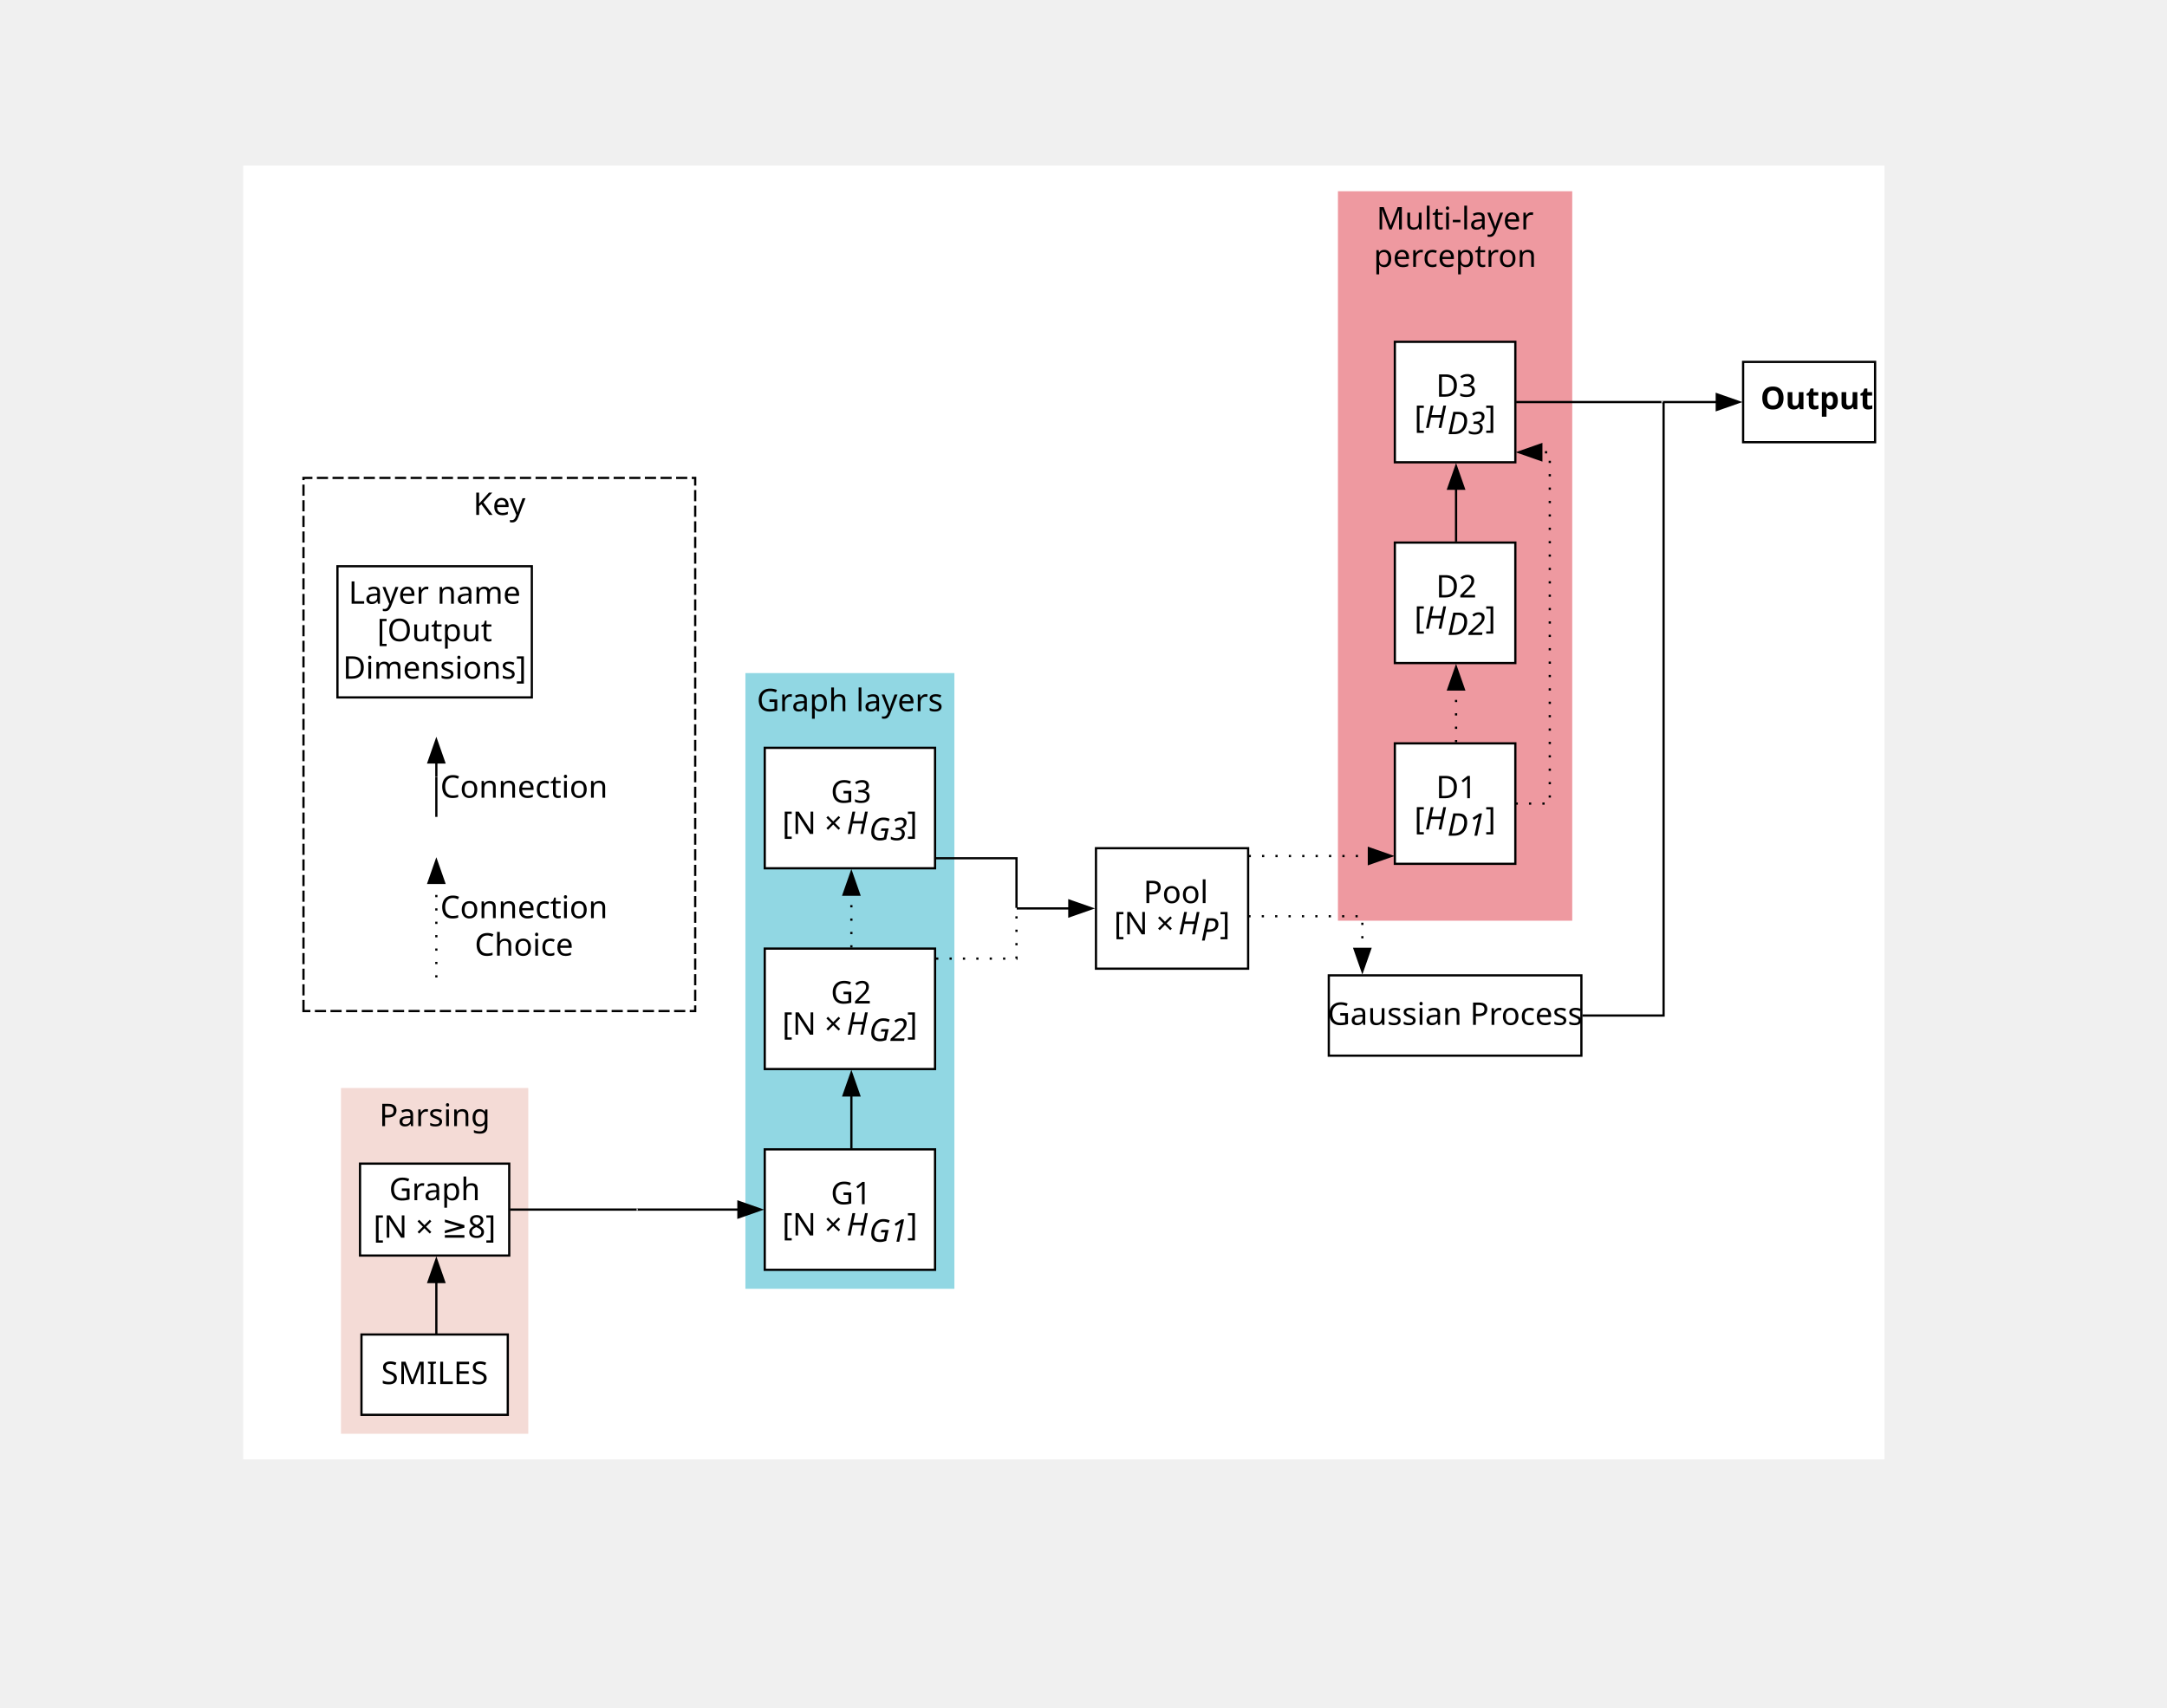
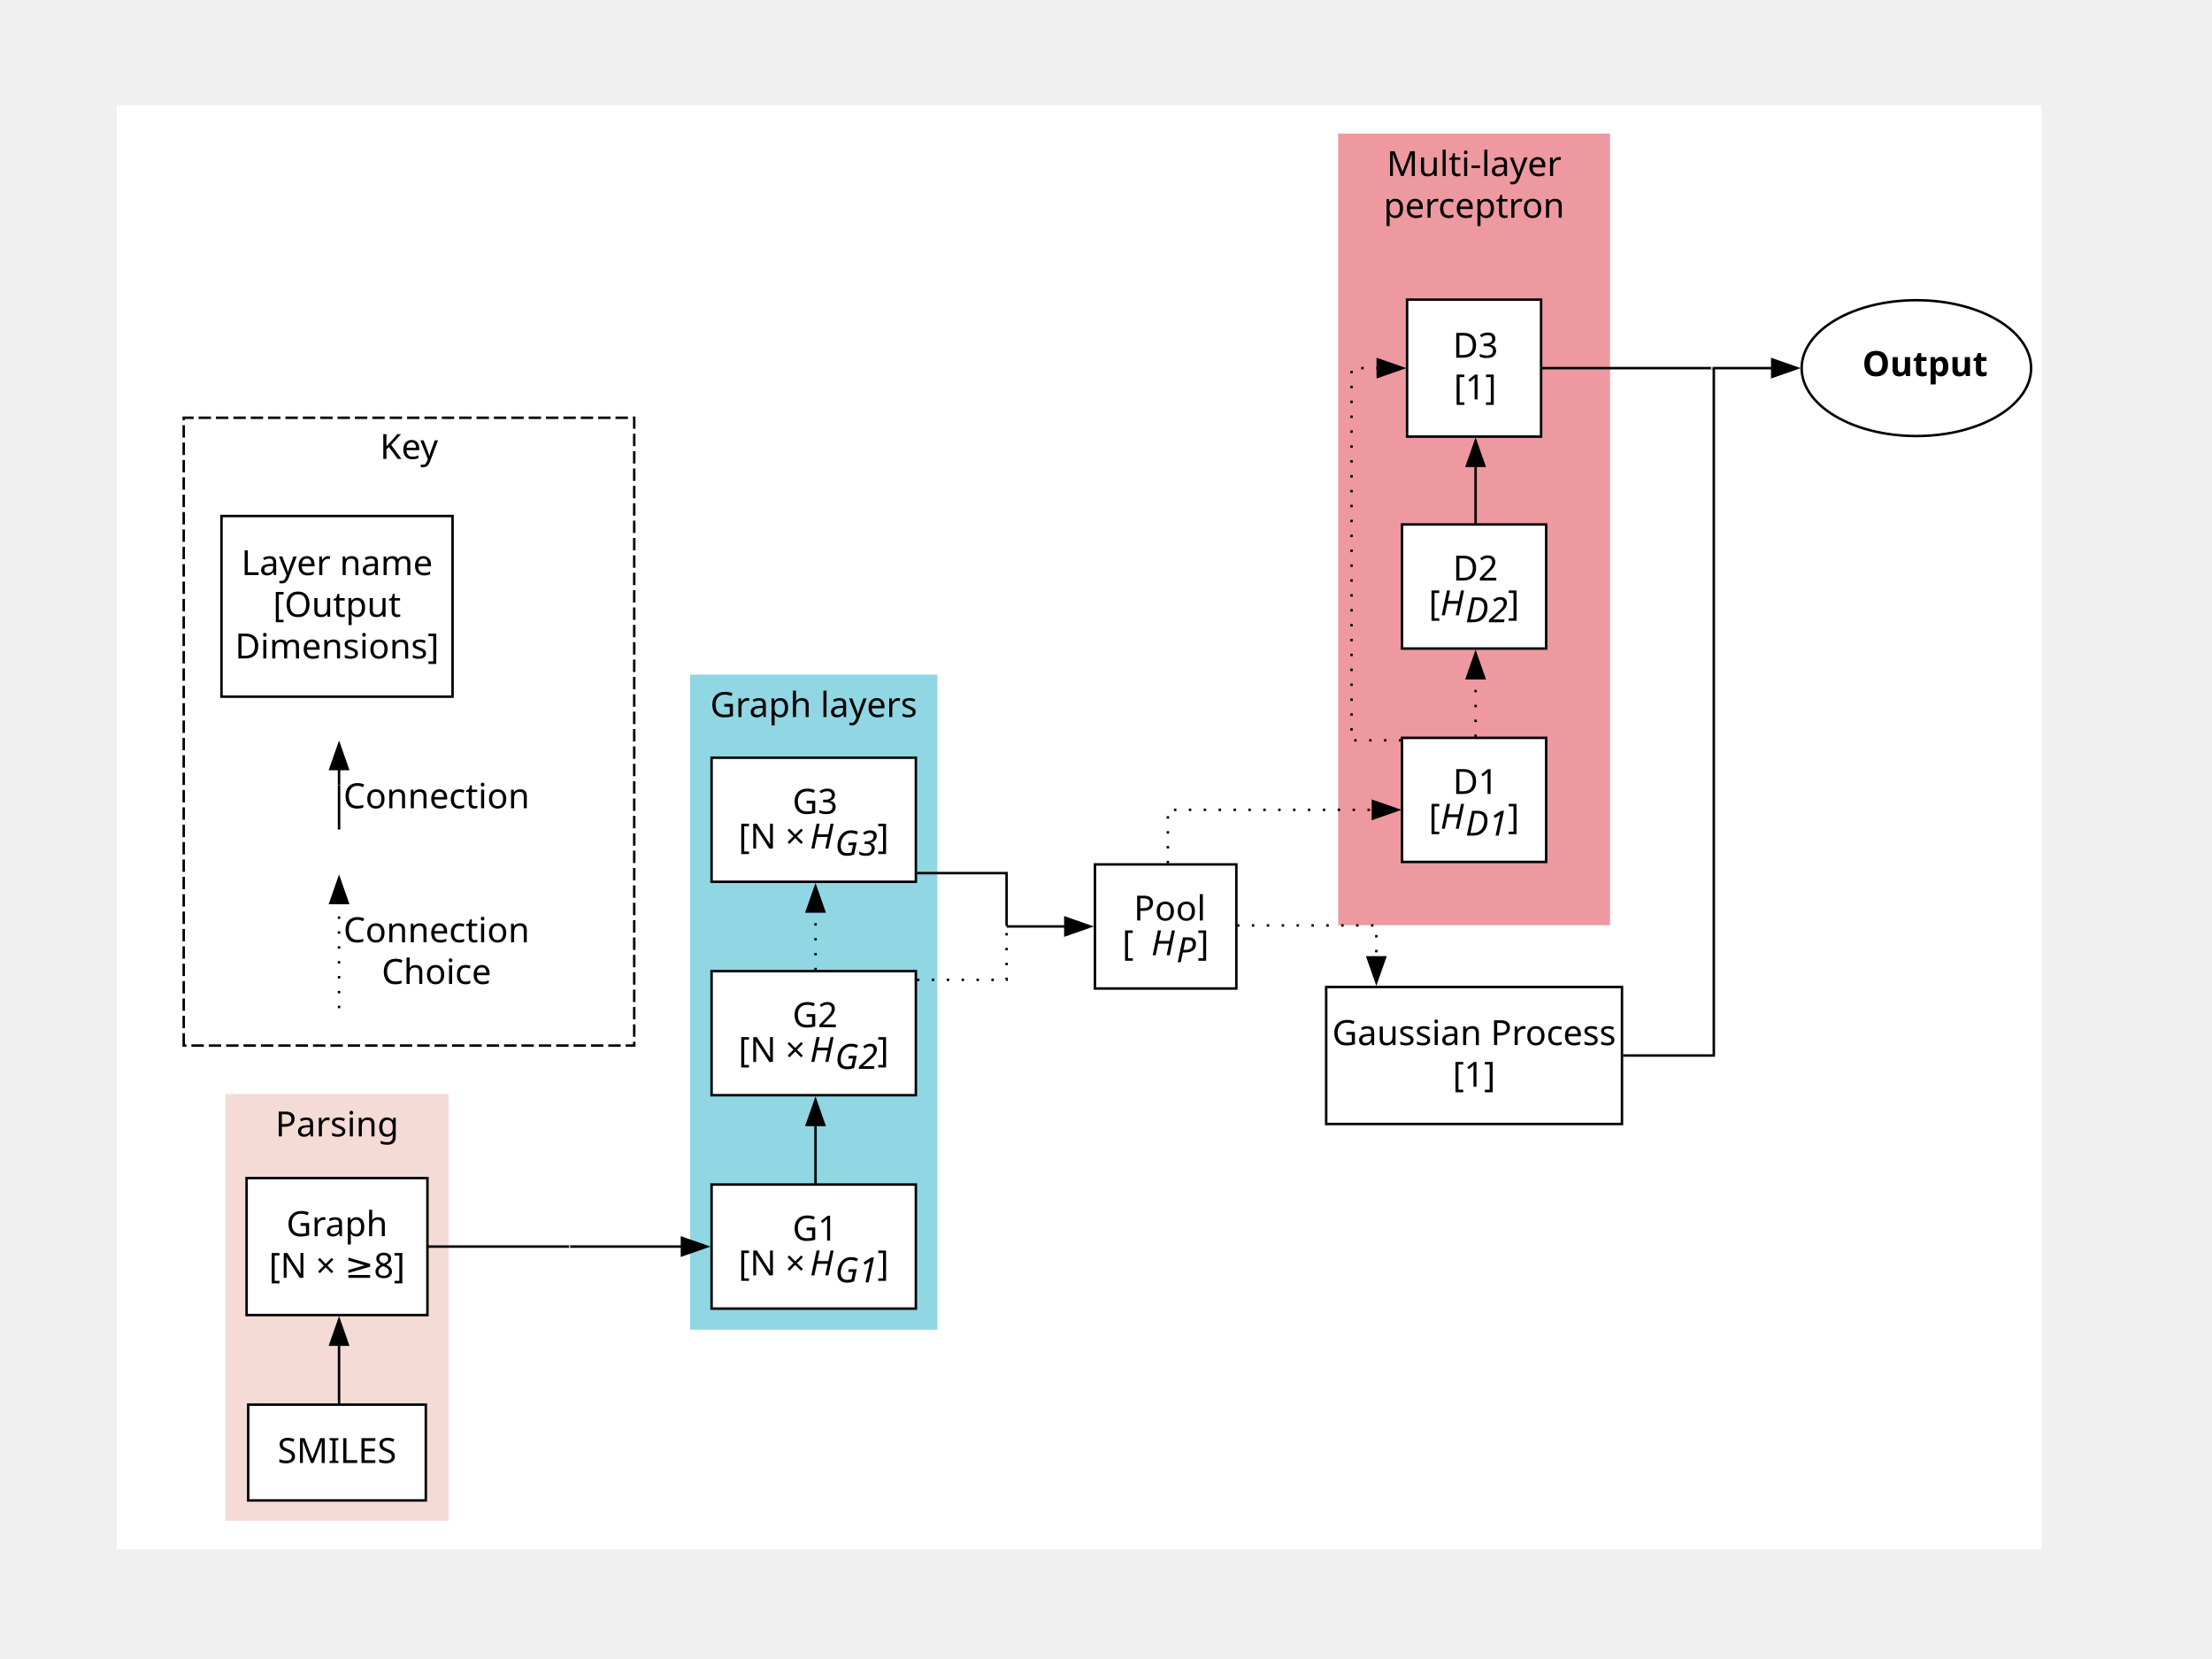
- <svg xmlns="http://www.w3.org/2000/svg" width="736pt" height="580pt" viewBox="0.00 0.00 735.54 580">
-   <g id="graph0" class="graph" transform="translate(85.41525,492.784) scale(0.7578583)" data-name="G">
-     <polygon fill="white" stroke="none" points="-4,4 -4,-576 731.54,-576 731.54,4 -4,4" />
+ <svg xmlns="http://www.w3.org/2000/svg" width="776pt" height="582pt" viewBox="0.00 0.00 775.6 582">
+   <g id="graph0" class="graph" transform="translate(44.22629,540.0409) scale(0.8705506)" data-name="G">
+     <polygon fill="white" stroke="none" points="-4,4 -4,-578 771.6,-578 771.6,4 -4,4" />
+     <g id="clust1" class="cluster" data-name="cluster_0">
+       <polygon fill="#f4dbd6" stroke="#f4dbd6" points="40.31,-8 40.31,-179 129.24,-179 129.24,-8 40.31,-8" />
+       <text text-anchor="middle" x="84.78" y="-162.4" font-family="Fira Sans" font-size="14.00">Parsing</text>
+     </g>
+     <g id="clust2" class="cluster" data-name="cluster_1">
+       <polygon fill="#91d7e3" stroke="#91d7e3" points="227.55,-85 227.55,-348 326.21,-348 326.21,-85 227.55,-85" />
+       <text text-anchor="middle" x="276.88" y="-331.4" font-family="Fira Sans" font-size="14.00">Graph layers</text>
+     </g>
+     <g id="clust3" class="cluster" data-name="cluster_2">
+       <polygon fill="#ee99a0" stroke="#ee99a0" points="488.72,-248 488.72,-566 597.26,-566 597.26,-248 488.72,-248" />
+       <text text-anchor="middle" x="542.99" y="-549.4" font-family="Fira Sans" font-size="14.00">Multi-layer</text>
+       <text text-anchor="middle" x="542.99" y="-532.6" font-family="Fira Sans" font-size="14.00">perceptron</text>
+     </g>
    <g id="clust4" class="cluster" data-name="cluster_3_margin">

</g>
-     <g id="clust2" class="cluster" data-name="cluster_1">
-       <polygon fill="#91d7e3" stroke="#91d7e3" points="221.55,-73 221.55,-348 314.21,-348 314.21,-73 221.55,-73" />
-       <text text-anchor="middle" x="267.88" y="-331.4" font-family="Fira Sans" font-size="14.00">Graph layers</text>
-     </g>
-     <g id="clust3" class="cluster" data-name="cluster_2">
-       <polygon fill="#ee99a0" stroke="#ee99a0" points="487.1,-238 487.1,-564 591.1,-564 591.1,-238 487.1,-238" />
-       <text text-anchor="middle" x="539.1" y="-547.4" font-family="Fira Sans" font-size="14.00">Multi-layer</text>
-       <text text-anchor="middle" x="539.1" y="-530.6" font-family="Fira Sans" font-size="14.00">perceptron</text>
-     </g>
-     <g id="clust1" class="cluster" data-name="cluster_0">
-       <polygon fill="#f4dbd6" stroke="#f4dbd6" points="40.31,-8 40.31,-162 123.24,-162 123.24,-8 40.31,-8" />
-       <text text-anchor="middle" x="81.78" y="-145.4" font-family="Fira Sans" font-size="14.00">Parsing</text>
-     </g>
    <g id="clust5" class="cluster" data-name="cluster_3">
-       <polygon fill="none" stroke="black" stroke-dasharray="5,2" points="23,-197 23,-436 198.55,-436 198.55,-197 23,-197" />
-       <text text-anchor="middle" x="110.78" y="-419.4" font-family="Fira Sans" font-size="14.00">Key</text>
-     </g>
-     <g id="edge1" class="edge" data-name="SMILES-&gt;molgraph" data-comment="SMILES">
-       <path fill="none" stroke="black" d="M82.54,-52.29C82.54,-52.29 82.54,-75.53 82.54,-75.53" />
-       <polygon fill="black" stroke="black" points="79.04,-75.53 82.54,-85.53 86.04,-75.53 79.04,-75.53" />
+       <polygon fill="none" stroke="black" stroke-dasharray="5,2" points="23,-199 23,-452 204.55,-452 204.55,-199 23,-199" />
+       <text text-anchor="middle" x="113.78" y="-435.4" font-family="Fira Sans" font-size="14.00">Key</text>
    </g>
    <g id="node1" class="node" pointer-events="visible" data-name="SMILES">
-       <polygon fill="white" stroke="black" points="114.56,-52 48.99,-52 48.99,-16 114.56,-16 114.56,-52" />
-       <text text-anchor="middle" x="81.78" y="-29.8" font-family="Fira Sans" font-size="14.00">SMILES</text>
+       <polygon fill="white" stroke="black" points="120.56,-54.3 48.99,-54.3 48.99,-15.7 120.56,-15.7 120.56,-54.3" />
+       <text text-anchor="middle" x="84.78" y="-30.8" font-family="Fira Sans" font-size="14.00">SMILES</text>
    </g>
    <g id="node2" class="node" pointer-events="visible" data-name="molgraph">
-       <polygon fill="white" stroke="black" points="115.21,-128.6 48.34,-128.6 48.34,-87.4 115.21,-87.4 115.21,-128.6" />
-       <text text-anchor="middle" x="81.78" y="-112.2" font-family="Fira Sans" font-size="14.00">Graph</text>
-       <text text-anchor="middle" x="81.78" y="-95.4" font-family="Fira Sans" font-size="14.00">[N × ≥8]</text>
+       <polygon fill="white" stroke="black" points="121.21,-145.6 48.34,-145.6 48.34,-90.4 121.21,-90.4 121.21,-145.6" />
+       <text text-anchor="middle" x="84.78" y="-122.2" font-family="Fira Sans" font-size="14.00">Graph</text>
+       <text text-anchor="middle" x="84.78" y="-105.4" font-family="Fira Sans" font-size="14.00">[N × ≥8]</text>
+     </g>
+     <g id="edge1" class="edge" data-name="SMILES-&gt;molgraph">
+       <path fill="none" stroke="black" d="M85.6,-54.67C85.6,-54.67 85.6,-78.48 85.6,-78.48" />
+       <polygon fill="black" stroke="black" points="82.1,-78.48 85.6,-88.48 89.1,-78.48 82.1,-78.48" />
+     </g>
+     <g id="node3" class="node" pointer-events="visible" data-name="pre_graph">
+       <ellipse fill="white" stroke="black" cx="178.55" cy="-118" rx="0.04" ry="0.04" />
+     </g>
+     <g id="edge13" class="edge" data-name="molgraph-&gt;pre_graph">
+       <path fill="none" stroke="black" d="M121.57,-118C146.2,-118 174.73,-118 178.2,-118" />
    </g>
    <g id="node4" class="node" pointer-events="visible" data-name="G1">
-       <polygon fill="white" stroke="black" points="306.04,-135 229.72,-135 229.72,-81 306.04,-81 306.04,-135" />
-       <text text-anchor="start" x="259.32" y="-110.4" font-family="Fira Sans" font-size="14.00">G1</text>
-       <text text-anchor="start" x="237.55" y="-96.4" font-family="Fira Sans" font-size="14.00">[N × </text>
-       <text text-anchor="start" x="266.32" y="-96.4" font-family="Fira Sans" font-style="italic" font-size="14.00">H</text>
-       <text text-anchor="start" x="276.43" y="-96.4" font-family="Fira Sans" font-style="italic" baseline-shift="sub" font-size="14.00">G1</text>
-       <text text-anchor="start" x="293.54" y="-96.4" font-family="Fira Sans" font-size="14.00">]</text>
-     </g>
-     <g id="edge2" class="edge" data-name="G1-&gt;G2" data-comment="molgraph-&gt;G1">
-       <path fill="none" stroke="black" d="M268.54,-135.49C268.54,-135.49 268.54,-159.16 268.54,-159.16" />
-       <polygon fill="black" stroke="black" points="265.04,-159.16 268.54,-169.16 272.04,-159.16 265.04,-159.16" />
-     </g>
-     <g id="edge13" class="edge" data-name="molgraph-&gt;pre_graph" data-comment="molgraph-&gt;G1">
-       <path fill="none" stroke="black" d="M115.58,-108C139.77,-108 168.68,-108 172.2,-108" />
+       <polygon fill="white" stroke="black" points="318.04,-143 235.72,-143 235.72,-93 318.04,-93 318.04,-143" />
+       <text text-anchor="start" x="268.32" y="-120.4" font-family="Fira Sans" font-size="14.00">G1</text>
+       <text text-anchor="start" x="246.55" y="-106.4" font-family="Fira Sans" font-size="14.00">[N × </text>
+       <text text-anchor="start" x="275.32" y="-106.4" font-family="Fira Sans" font-style="italic" font-size="14.00">H</text>
+       <text text-anchor="start" x="285.43" y="-106.4" font-family="Fira Sans" font-style="italic" baseline-shift="sub" font-size="14.00">G1</text>
+       <text text-anchor="start" x="302.54" y="-106.4" font-family="Fira Sans" font-size="14.00">]</text>
+     </g>
+     <g id="edge14" class="edge" data-name="pre_graph-&gt;G1">
+       <path fill="none" stroke="black" d="M178.83,-118C178.83,-118 223.78,-118 223.78,-118" />
+       <polygon fill="black" stroke="black" points="223.78,-121.5 233.78,-118 223.78,-114.5 223.78,-121.5" />
    </g>
    <g id="node5" class="node" pointer-events="visible" data-name="G2">
-       <polygon fill="white" stroke="black" points="306.04,-225 229.72,-225 229.72,-171 306.04,-171 306.04,-225" />
-       <text text-anchor="start" x="259.32" y="-200.4" font-family="Fira Sans" font-size="14.00">G2</text>
-       <text text-anchor="start" x="237.55" y="-186.4" font-family="Fira Sans" font-size="14.00">[N × </text>
-       <text text-anchor="start" x="266.32" y="-186.4" font-family="Fira Sans" font-style="italic" font-size="14.00">H</text>
-       <text text-anchor="start" x="276.43" y="-186.4" font-family="Fira Sans" font-style="italic" baseline-shift="sub" font-size="14.00">G2</text>
-       <text text-anchor="start" x="293.54" y="-186.4" font-family="Fira Sans" font-size="14.00">]</text>
-     </g>
-     <g id="edge3" class="edge" data-name="G2-&gt;G3" data-comment="G1-&gt;G2">
-       <path fill="none" stroke="black" d="M268.54,-225.49C268.54,-225.49 268.54,-249.16 268.54,-249.16" stroke-dasharray="1,5" />
-       <polygon fill="black" stroke="black" points="265.04,-249.16 268.54,-259.16 272.04,-249.16 265.04,-249.16" />
+       <polygon fill="white" stroke="black" points="318.04,-229 235.72,-229 235.72,-179 318.04,-179 318.04,-229" />
+       <text text-anchor="start" x="268.32" y="-206.4" font-family="Fira Sans" font-size="14.00">G2</text>
+       <text text-anchor="start" x="246.55" y="-192.4" font-family="Fira Sans" font-size="14.00">[N × </text>
+       <text text-anchor="start" x="275.32" y="-192.4" font-family="Fira Sans" font-style="italic" font-size="14.00">H</text>
+       <text text-anchor="start" x="285.43" y="-192.4" font-family="Fira Sans" font-style="italic" baseline-shift="sub" font-size="14.00">G2</text>
+       <text text-anchor="start" x="302.54" y="-192.4" font-family="Fira Sans" font-size="14.00">]</text>
+     </g>
+     <g id="edge2" class="edge" data-name="G1-&gt;G2">
+       <path fill="none" stroke="black" d="M277.6,-143.34C277.6,-143.34 277.6,-167.03 277.6,-167.03" />
+       <polygon fill="black" stroke="black" points="274.1,-167.03 277.6,-177.03 281.1,-167.03 274.1,-167.03" />
    </g>
    <g id="node6" class="node" pointer-events="visible" data-name="G3">
-       <polygon fill="white" stroke="black" points="306.04,-315 229.72,-315 229.72,-261 306.04,-261 306.04,-315" />
-       <text text-anchor="start" x="259.32" y="-290.4" font-family="Fira Sans" font-size="14.00">G3</text>
-       <text text-anchor="start" x="237.55" y="-276.4" font-family="Fira Sans" font-size="14.00">[N × </text>
-       <text text-anchor="start" x="266.32" y="-276.4" font-family="Fira Sans" font-style="italic" font-size="14.00">H</text>
-       <text text-anchor="start" x="276.43" y="-276.4" font-family="Fira Sans" font-style="italic" baseline-shift="sub" font-size="14.00">G3</text>
-       <text text-anchor="start" x="293.54" y="-276.4" font-family="Fira Sans" font-size="14.00">]</text>
-     </g>
-     <g id="edge16" class="edge" data-name="G2-&gt;pre_pool" data-comment="G2-&gt;G3">
-       <path fill="none" stroke="black" d="M306.52,-220.5C324.74,-220.5 342.54,-220.5 342.54,-220.5 342.54,-220.5 342.54,-240.28 342.54,-242.75" stroke-dasharray="1,5" />
-     </g>
-     <g id="edge15" class="edge" data-name="G3-&gt;pre_pool" data-comment="pre_pool">
-       <path fill="none" stroke="black" d="M306.52,-265.5C324.74,-265.5 342.54,-265.5 342.54,-265.5 342.54,-265.5 342.54,-245.72 342.54,-243.25" />
+       <polygon fill="white" stroke="black" points="318.04,-315 235.72,-315 235.72,-265 318.04,-265 318.04,-315" />
+       <text text-anchor="start" x="268.32" y="-292.4" font-family="Fira Sans" font-size="14.00">G3</text>
+       <text text-anchor="start" x="246.55" y="-278.4" font-family="Fira Sans" font-size="14.00">[N × </text>
+       <text text-anchor="start" x="275.32" y="-278.4" font-family="Fira Sans" font-style="italic" font-size="14.00">H</text>
+       <text text-anchor="start" x="285.43" y="-278.4" font-family="Fira Sans" font-style="italic" baseline-shift="sub" font-size="14.00">G3</text>
+       <text text-anchor="start" x="302.54" y="-278.4" font-family="Fira Sans" font-size="14.00">]</text>
+     </g>
+     <g id="edge3" class="edge" data-name="G2-&gt;G3">
+       <path fill="none" stroke="black" stroke-dasharray="1,5" d="M277.6,-229.34C277.6,-229.34 277.6,-253.03 277.6,-253.03" />
+       <polygon fill="black" stroke="black" points="274.1,-253.03 277.6,-263.03 281.1,-253.03 274.1,-253.03" />
    </g>
    <g id="node7" class="node" pointer-events="visible" data-name="pre_pool">
-       <ellipse fill="white" stroke="black" cx="342.21" cy="-243" rx="0" ry="0" />
-     </g>
-     <g id="edge17" class="edge" data-name="pre_pool-&gt;pool" data-comment="G3-&gt;pre_pool">
-       <path fill="none" stroke="black" d="M342.65,-243C342.65,-243 366.22,-243 366.22,-243" />
-       <polygon fill="black" stroke="black" points="366.22,-246.5 376.22,-243 366.22,-239.5 366.22,-246.5" />
+       <ellipse fill="white" stroke="black" cx="354.21" cy="-247" rx="0" ry="0" />
+     </g>
+     <g id="edge16" class="edge" data-name="G2-&gt;pre_pool">
+       <path fill="none" stroke="black" stroke-dasharray="1,5" d="M318.47,-225.5C336.95,-225.5 354.6,-225.5 354.6,-225.5 354.6,-225.5 354.6,-244.4 354.6,-246.76" />
+     </g>
+     <g id="edge15" class="edge" data-name="G3-&gt;pre_pool">
+       <path fill="none" stroke="black" d="M318.47,-268.5C336.95,-268.5 354.6,-268.5 354.6,-268.5 354.6,-268.5 354.6,-249.6 354.6,-247.24" />
    </g>
    <g id="node20" class="node" pointer-events="visible" data-name="pool">
-       <polygon fill="white" stroke="black" points="446.35,-270 378.16,-270 378.16,-216 446.35,-216 446.35,-270" />
-       <text text-anchor="start" x="399.42" y="-245.4" font-family="Fira Sans" font-size="14.00">Pool</text>
-       <text text-anchor="start" x="386.21" y="-231.4" font-family="Fira Sans" font-size="14.00">[N × </text>
-       <text text-anchor="start" x="414.98" y="-231.4" font-family="Fira Sans" font-style="italic" font-size="14.00">H</text>
-       <text text-anchor="start" x="425.09" y="-231.4" font-family="Fira Sans" font-style="italic" baseline-shift="sub" font-size="14.00">P</text>
-       <text text-anchor="start" x="433.64" y="-231.4" font-family="Fira Sans" font-size="14.00">]</text>
-     </g>
-     <g id="edge18" class="edge" data-name="pool-&gt;D1" data-comment="pre_pool-&gt;pool">
-       <path fill="none" stroke="black" d="M446.58,-266.5C446.58,-266.5 500.47,-266.5 500.47,-266.5" stroke-dasharray="1,5" />
-       <polygon fill="black" stroke="black" points="500.47,-270 510.47,-266.5 500.47,-263 500.47,-270" />
+       <polygon fill="white" stroke="black" points="447.19,-272 390.21,-272 390.21,-222 447.19,-222 447.19,-272" />
+       <text text-anchor="start" x="405.86" y="-249.4" font-family="Fira Sans" font-size="14.00">Pool</text>
+       <text text-anchor="start" x="401.21" y="-235.4" font-family="Fira Sans" font-size="14.00">  [</text>
+       <text text-anchor="start" x="412.87" y="-235.4" font-family="Fira Sans" font-style="italic" font-size="14.00">H</text>
+       <text text-anchor="start" x="422.98" y="-235.4" font-family="Fira Sans" font-style="italic" baseline-shift="sub" font-size="14.00">P</text>
+       <text text-anchor="start" x="431.53" y="-235.4" font-family="Fira Sans" font-size="14.00">]</text>
+     </g>
+     <g id="edge17" class="edge" data-name="pre_pool-&gt;pool">
+       <path fill="none" stroke="black" d="M354.62,-247C354.62,-247 378.28,-247 378.28,-247" />
+       <polygon fill="black" stroke="black" points="378.28,-250.5 388.28,-247 378.28,-243.5 378.28,-250.5" />
    </g>
    <g id="node8" class="node" pointer-events="visible" data-name="D1">
-       <polygon fill="white" stroke="black" points="566.1,-317 512.1,-317 512.1,-263 566.1,-263 566.1,-317" />
-       <text text-anchor="start" x="530.55" y="-292.4" font-family="Fira Sans" font-size="14.00">D1</text>
-       <text text-anchor="start" x="520.83" y="-278.4" font-family="Fira Sans" font-size="14.00">[</text>
-       <text text-anchor="start" x="525.49" y="-278.4" font-family="Fira Sans" font-style="italic" font-size="14.00">H</text>
-       <text text-anchor="start" x="535.6" y="-278.4" font-family="Fira Sans" font-style="italic" baseline-shift="sub" font-size="14.00">D1</text>
-       <text text-anchor="start" x="552.71" y="-278.4" font-family="Fira Sans" font-size="14.00">]</text>
-     </g>
-     <g id="edge19" class="edge" data-name="pool-&gt;GP" data-comment="pool-&gt;D1">
-       <path fill="none" stroke="black" d="M446.45,-239.5C470.18,-239.5 497.54,-239.5 497.54,-239.5 497.54,-239.5 497.54,-224.87 497.54,-224.87" stroke-dasharray="1,5" />
-       <polygon fill="black" stroke="black" points="501.04,-224.87 497.54,-214.87 494.04,-224.87 501.04,-224.87" />
+       <polygon fill="white" stroke="black" points="572.04,-323 513.95,-323 513.95,-273 572.04,-273 572.04,-323" />
+       <text text-anchor="start" x="534.44" y="-300.4" font-family="Fira Sans" font-size="14.00">D1</text>
+       <text text-anchor="start" x="524.72" y="-286.4" font-family="Fira Sans" font-size="14.00">[</text>
+       <text text-anchor="start" x="529.38" y="-286.4" font-family="Fira Sans" font-style="italic" font-size="14.00">H</text>
+       <text text-anchor="start" x="539.49" y="-286.4" font-family="Fira Sans" font-style="italic" baseline-shift="sub" font-size="14.00">D1</text>
+       <text text-anchor="start" x="556.6" y="-286.4" font-family="Fira Sans" font-size="14.00">]</text>
+     </g>
+     <g id="node9" class="node" pointer-events="visible" data-name="D2">
+       <polygon fill="white" stroke="black" points="572.04,-409 513.95,-409 513.95,-359 572.04,-359 572.04,-409" />
+       <text text-anchor="start" x="534.44" y="-386.4" font-family="Fira Sans" font-size="14.00">D2</text>
+       <text text-anchor="start" x="524.72" y="-372.4" font-family="Fira Sans" font-size="14.00">[</text>
+       <text text-anchor="start" x="529.38" y="-372.4" font-family="Fira Sans" font-style="italic" font-size="14.00">H</text>
+       <text text-anchor="start" x="539.49" y="-372.4" font-family="Fira Sans" font-style="italic" baseline-shift="sub" font-size="14.00">D2</text>
+       <text text-anchor="start" x="556.6" y="-372.4" font-family="Fira Sans" font-size="14.00">]</text>
+     </g>
+     <g id="edge4" class="edge" data-name="D1-&gt;D2">
+       <path fill="none" stroke="black" stroke-dasharray="1,5" d="M543.6,-323.34C543.6,-323.34 543.6,-347.03 543.6,-347.03" />
+       <polygon fill="black" stroke="black" points="540.1,-347.03 543.6,-357.03 547.1,-347.03 540.1,-347.03" />
+     </g>
+     <g id="node10" class="node" pointer-events="visible" data-name="D3">
+       <polygon fill="white" stroke="black" points="569.99,-499.6 515.99,-499.6 515.99,-444.4 569.99,-444.4 569.99,-499.6" />
+       <text text-anchor="start" x="534.44" y="-476.2" font-family="Fira Sans" font-size="14.00">D3</text>
+       <text text-anchor="start" x="534.83" y="-459.4" font-family="Fira Sans" font-size="14.00">[1]</text>
+     </g>
+     <g id="edge5" class="edge" data-name="D1-&gt;D3">
+       <path fill="none" stroke="black" stroke-dasharray="1,5" d="M513.69,-322C503.05,-322 493.6,-322 493.6,-322 493.6,-322 493.6,-472 493.6,-472 493.6,-472 504.18,-472 504.18,-472" />
+       <polygon fill="black" stroke="black" points="504.18,-475.5 514.18,-472 504.18,-468.5 504.18,-475.5" />
+     </g>
+     <g id="edge6" class="edge" data-name="D2-&gt;D3">
+       <path fill="none" stroke="black" d="M543.6,-409.45C543.6,-409.45 543.6,-432.63 543.6,-432.63" />
+       <polygon fill="black" stroke="black" points="540.1,-432.63 543.6,-442.63 547.1,-432.63 540.1,-432.63" />
+     </g>
+     <g id="node22" class="node" pointer-events="visible" data-name="pre_output">
+       <ellipse fill="white" stroke="black" cx="638.83" cy="-472" rx="0.04" ry="0.04" />
+     </g>
+     <g id="edge20" class="edge" data-name="D3-&gt;pre_output">
+       <path fill="none" stroke="black" d="M570.45,-472C597,-472 633.87,-472 638.37,-472" />
+     </g>
+     <g id="node11" class="node" pointer-events="visible" data-name="key">
+       <polygon fill="white" stroke="black" points="131.33,-412.4 38.22,-412.4 38.22,-339.6 131.33,-339.6 131.33,-412.4" />
+       <text text-anchor="middle" x="84.78" y="-388.6" font-family="Fira Sans" font-size="14.00">Layer name</text>
+       <text text-anchor="middle" x="84.78" y="-371.8" font-family="Fira Sans" font-size="14.00">[Output</text>
+       <text text-anchor="middle" x="84.78" y="-355" font-family="Fira Sans" font-size="14.00">Dimensions]</text>
+     </g>
+     <g id="node12" class="node" pointer-events="visible" data-name="eg3">
+       <ellipse fill="white" stroke="black" cx="84.78" cy="-286" rx="0" ry="0" />
+     </g>
+     <g id="node13" class="node" pointer-events="visible" data-name="eg4">
+       <ellipse fill="white" stroke="black" cx="84.78" cy="-304" rx="0" ry="0" />
+     </g>
+     <g id="edge7" class="edge" data-name="eg3-&gt;eg4">
+       <path fill="none" stroke="black" d="M85.6,-286.05C85.6,-287.07 85.6,-302.96 85.6,-303.95" />
+     </g>
+     <g id="node14" class="node" pointer-events="visible" data-name="eg5">
+       <ellipse fill="white" stroke="black" cx="84.78" cy="-322" rx="0" ry="0" />
+     </g>
+     <g id="edge8" class="edge" data-name="eg4-&gt;eg5">
+       <path fill="none" stroke="black" d="M85.6,-304.05C85.6,-304.05 85.6,-310.44 85.6,-310.44" />
+       <polygon fill="black" stroke="black" points="82.1,-310.44 85.6,-320.44 89.1,-310.44 82.1,-310.44" />
+       <text text-anchor="middle" x="124.87" y="-294.64" font-family="Fira Sans" font-size="14.00">    Connection</text>
+     </g>
+     <g id="node15" class="node" pointer-events="visible" data-name="eg0">
+       <ellipse fill="white" stroke="black" cx="84.78" cy="-214" rx="0" ry="0" />
+     </g>
+     <g id="node16" class="node" pointer-events="visible" data-name="eg1">
+       <ellipse fill="white" stroke="black" cx="84.78" cy="-232" rx="0" ry="0" />
+     </g>
+     <g id="edge9" class="edge" data-name="eg0-&gt;eg1">
+       <path fill="none" stroke="black" stroke-dasharray="1,5" d="M85.6,-214.05C85.6,-215.07 85.6,-230.96 85.6,-231.95" />
+     </g>
+     <g id="node17" class="node" pointer-events="visible" data-name="eg11">
+       <ellipse fill="white" stroke="black" cx="84.78" cy="-250" rx="0" ry="0" />
+     </g>
+     <g id="edge10" class="edge" data-name="eg1-&gt;eg11">
+       <path fill="none" stroke="black" stroke-dasharray="1,5" d="M85.6,-232.05C85.6,-233.07 85.6,-248.96 85.6,-249.95" />
+     </g>
+     <g id="node18" class="node" pointer-events="visible" data-name="eg2">
+       <ellipse fill="white" stroke="black" cx="84.78" cy="-268" rx="0" ry="0" />
+     </g>
+     <g id="edge11" class="edge" data-name="eg11-&gt;eg2">
+       <path fill="none" stroke="black" stroke-dasharray="1,5" d="M85.6,-250.05C85.6,-250.05 85.6,-256.44 85.6,-256.44" />
+       <polygon fill="black" stroke="black" points="82.1,-256.44 85.6,-266.44 89.1,-256.44 82.1,-256.44" />
+       <text text-anchor="middle" x="124.87" y="-240.64" font-family="Fira Sans" font-size="14.00">    Connection</text>
+       <text text-anchor="middle" x="124.87" y="-223.84" font-family="Fira Sans" font-size="14.00">    Choice</text>
+     </g>
+     <g id="edge18" class="edge" data-name="pool-&gt;D1">
+       <path fill="none" stroke="black" stroke-dasharray="1,5" d="M419.6,-272.43C419.6,-283.5 419.6,-294 419.6,-294 419.6,-294 502.23,-294 502.23,-294" />
+       <polygon fill="black" stroke="black" points="502.23,-297.5 512.23,-294 502.23,-290.5 502.23,-297.5" />
    </g>
    <g id="node21" class="node" pointer-events="visible" data-name="GP">
-       <polygon fill="white" stroke="black" points="595.7,-213 482.5,-213 482.5,-177 595.7,-177 595.7,-213" />
-       <text text-anchor="middle" x="539.1" y="-190.8" font-family="Fira Sans" font-size="14.00">Gaussian Process</text>
-     </g>
-     <g id="node9" class="node" pointer-events="visible" data-name="D2" data-comment="D1-&gt;D2">
-       <polygon fill="white" stroke="black" points="566.1,-407 512.1,-407 512.1,-353 566.1,-353 566.1,-407" />
-       <text text-anchor="start" x="530.55" y="-382.4" font-family="Fira Sans" font-size="14.00">D2</text>
-       <text text-anchor="start" x="520.83" y="-368.4" font-family="Fira Sans" font-size="14.00">[</text>
-       <text text-anchor="start" x="525.49" y="-368.4" font-family="Fira Sans" font-style="italic" font-size="14.00">H</text>
-       <text text-anchor="start" x="535.6" y="-368.4" font-family="Fira Sans" font-style="italic" baseline-shift="sub" font-size="14.00">D2</text>
-       <text text-anchor="start" x="552.71" y="-368.4" font-family="Fira Sans" font-size="14.00">]</text>
-     </g>
-     <g id="edge4" class="edge" data-name="D1-&gt;D2">
-       <path fill="none" stroke="black" d="M539.54,-317.49C539.54,-317.49 539.54,-341.16 539.54,-341.16" stroke-dasharray="1,5" />
-       <polygon fill="black" stroke="black" points="536.04,-341.16 539.54,-351.16 543.04,-341.16 536.04,-341.16" />
-     </g>
-     <g id="node10" class="node" pointer-events="visible" data-name="D3">
-       <polygon fill="white" stroke="black" points="566.1,-497 512.1,-497 512.1,-443 566.1,-443 566.1,-497" />
-       <text text-anchor="start" x="530.55" y="-472.4" font-family="Fira Sans" font-size="14.00">D3</text>
-       <text text-anchor="start" x="520.83" y="-458.4" font-family="Fira Sans" font-size="14.00">[</text>
-       <text text-anchor="start" x="525.49" y="-458.4" font-family="Fira Sans" font-style="italic" font-size="14.00">H</text>
-       <text text-anchor="start" x="535.6" y="-458.4" font-family="Fira Sans" font-style="italic" baseline-shift="sub" font-size="14.00">D3</text>
-       <text text-anchor="start" x="552.71" y="-458.4" font-family="Fira Sans" font-size="14.00">]</text>
-     </g>
-     <g id="edge6" class="edge" data-name="D2-&gt;D3">
-       <path fill="none" stroke="black" d="M539.54,-407.49C539.54,-407.49 539.54,-431.16 539.54,-431.16" />
-       <polygon fill="black" stroke="black" points="536.04,-431.16 539.54,-441.16 543.04,-431.16 536.04,-431.16" />
-     </g>
-     <g id="node22" class="node" pointer-events="visible" data-name="pre_output">
-       <ellipse fill="white" stroke="black" cx="631.94" cy="-470" rx="0.04" ry="0.04" />
-     </g>
-     <g id="edge20" class="edge" data-name="D3-&gt;pre_output">
-       <path fill="none" stroke="black" d="M566.45,-470C592.13,-470 627.22,-470 631.5,-470" />
-     </g>
-     <g id="node11" class="node" pointer-events="visible" data-name="key">
-       <polygon fill="white" stroke="black" points="125.33,-396.4 38.22,-396.4 38.22,-337.6 125.33,-337.6 125.33,-396.4" />
-       <text text-anchor="middle" x="81.78" y="-379.6" font-family="Fira Sans" font-size="14.00">Layer name</text>
-       <text text-anchor="middle" x="81.78" y="-362.8" font-family="Fira Sans" font-size="14.00">[Output</text>
-       <text text-anchor="middle" x="81.78" y="-346" font-family="Fira Sans" font-size="14.00">Dimensions]</text>
-     </g>
-     <g id="node16" class="node" pointer-events="visible" data-name="eg1">
-       <ellipse fill="white" stroke="black" cx="81.78" cy="-230" rx="0" ry="0" />
-     </g>
-     <g id="edge5" class="edge" data-name="D1-&gt;D3" data-comment="dummy">
-       <path fill="none" stroke="black" d="M566.22,-290C574.54,-290 581.54,-290 581.54,-290 581.54,-290 581.54,-447.5 581.54,-447.5 581.54,-447.5 577.74,-447.5 577.74,-447.5" stroke-dasharray="1,5" />
-       <polygon fill="black" stroke="black" points="577.74,-444 567.74,-447.5 577.74,-451 577.74,-444" />
-     </g>
-     <g id="node18" class="node" pointer-events="visible" data-name="eg2">
-       <ellipse fill="white" stroke="black" cx="81.78" cy="-266" rx="0" ry="0" />
+       <polygon fill="white" stroke="black" points="602.59,-222.6 483.39,-222.6 483.39,-167.4 602.59,-167.4 602.59,-222.6" />
+       <text text-anchor="middle" x="542.99" y="-199.2" font-family="Fira Sans" font-size="14.00">Gaussian Process</text>
+       <text text-anchor="middle" x="542.99" y="-182.4" font-family="Fira Sans" font-size="14.00">[1]</text>
+     </g>
+     <g id="edge19" class="edge" data-name="pool-&gt;GP">
+       <path fill="none" stroke="black" stroke-dasharray="1,5" d="M447.44,-247.4C472.07,-247.4 503.6,-247.4 503.6,-247.4 503.6,-247.4 503.6,-234.55 503.6,-234.55" />
+       <polygon fill="black" stroke="black" points="507.1,-234.55 503.6,-224.55 500.1,-234.55 507.1,-234.55" />
    </g>
    <g id="edge21" class="edge" data-name="GP-&gt;pre_output">
-       <path fill="none" stroke="black" d="M596.15,-195C615.6,-195 632.54,-195 632.54,-195 632.54,-195 632.54,-465.72 632.54,-469.95" />
-     </g>
-     <g id="node15" class="node" pointer-events="visible" data-name="eg0" data-comment="GP-&gt;pre_output">
-       <ellipse fill="white" stroke="black" cx="81.78" cy="-212" rx="0" ry="0" />
-     </g>
-     <g id="node13" class="node" pointer-events="visible" data-name="eg4" data-comment="GP-&gt;pre_output">
-       <ellipse fill="white" stroke="black" cx="81.78" cy="-302" rx="0" ry="0" />
+       <path fill="none" stroke="black" d="M603.07,-195C622.72,-195 639.6,-195 639.6,-195 639.6,-195 639.6,-467.69 639.6,-471.95" />
    </g>
    <g id="node23" class="node" pointer-events="visible" data-name="output">
-       <polygon fill="white" stroke="black" points="727.33,-488 668.18,-488 668.18,-452 727.33,-452 727.33,-488" />
-       <text text-anchor="start" x="675.97" y="-466.8" font-family="Fira Sans" font-size="14.00" font-weight="bold">Output</text>
-     </g>
-     <g id="edge7" class="edge" data-name="eg3-&gt;eg4" data-comment="output">
-       <path fill="none" stroke="black" d="M82.54,-284.05C82.54,-285.07 82.54,-300.96 82.54,-301.95" />
-     </g>
-     <g id="node12" class="node" pointer-events="visible" data-name="eg3" data-comment="pre_output-&gt;output">
-       <ellipse fill="white" stroke="black" cx="81.78" cy="-284" rx="0" ry="0" />
-     </g>
-     <g id="edge8" class="edge" data-name="eg4-&gt;eg5" data-comment="pre_output-&gt;output">
-       <path fill="none" stroke="black" d="M82.54,-302.05C82.54,-302.05 82.54,-308.44 82.54,-308.44" />
-       <polygon fill="black" stroke="black" points="79.04,-308.44 82.54,-318.44 86.04,-308.44 79.04,-308.44" />
-       <text text-anchor="middle" x="121.82" y="-292.64" font-family="Fira Sans" font-size="14.00">    Connection</text>
-     </g>
-     <g id="edge9" class="edge" data-name="eg0-&gt;eg1" data-comment="pre_output-&gt;output">
-       <path fill="none" stroke="black" stroke-dasharray="1,5" d="M82.54,-212.05C82.54,-213.07 82.54,-228.96 82.54,-229.95" />
-     </g>
-     <g id="node17" class="node" pointer-events="visible" data-name="eg11" data-comment="pre_output-&gt;output">
-       <ellipse fill="white" stroke="black" cx="81.78" cy="-248" rx="0" ry="0" />
-     </g>
-     <g id="node3" class="node" pointer-events="visible" data-name="pre_graph" data-comment="pre_output-&gt;output">
-       <ellipse fill="white" stroke="black" cx="172.55" cy="-108" rx="0.04" ry="0.04" />
+       <ellipse fill="white" stroke="black" cx="721.23" cy="-472" rx="46.23" ry="27.37" />
+       <text text-anchor="start" x="699.44" y="-468.8" font-family="Fira Sans" font-weight="bold" font-size="14.00">Output</text>
    </g>
    <g id="edge22" class="edge" data-name="pre_output-&gt;output">
-       <path fill="none" stroke="black" d="M632.36,-470C632.36,-470 656.38,-470 656.38,-470" />
-       <polygon fill="black" stroke="black" points="656.38,-473.5 666.38,-470 656.38,-466.5 656.38,-473.5" />
-     </g>
-     <g id="node14" class="node" pointer-events="visible" data-name="eg5" data-comment="pre_output-&gt;output">
-       <ellipse fill="white" stroke="black" cx="81.78" cy="-320" rx="0" ry="0" />
-     </g>
-     <g id="edge10" class="edge" data-name="eg1-&gt;eg11" data-comment="pre_output-&gt;output">
-       <path fill="none" stroke="black" d="M82.54,-230.05C82.54,-231.07 82.54,-246.96 82.54,-247.95" stroke-dasharray="1,5" />
-     </g>
-     <g id="edge11" class="edge" data-name="eg11-&gt;eg2" data-comment="pre_output-&gt;output">
-       <path fill="none" stroke="black" d="M82.54,-248.05C82.54,-248.05 82.54,-254.44 82.54,-254.44" stroke-dasharray="1,5" />
-       <polygon fill="black" stroke="black" points="79.04,-254.44 82.54,-264.44 86.04,-254.44 79.04,-254.44" />
-       <text text-anchor="middle" x="121.82" y="-238.64" font-family="Fira Sans" font-size="14.00">    Connection</text>
-       <text text-anchor="middle" x="121.82" y="-221.84" font-family="Fira Sans" font-size="14.00">    Choice</text>
-     </g>
-     <g id="edge14" class="edge" data-name="pre_graph-&gt;G1" data-comment="pre_output-&gt;output">
-       <path fill="none" stroke="black" d="M172.83,-108C172.83,-108 217.92,-108 217.92,-108" />
-       <polygon fill="black" stroke="black" points="217.92,-111.5 227.92,-108 217.92,-104.5 217.92,-111.5" />
+       <path fill="none" stroke="black" d="M639.35,-472C639.35,-472 663.14,-472 663.14,-472" />
+       <polygon fill="black" stroke="black" points="663.14,-475.5 673.14,-472 663.14,-468.5 663.14,-475.5" />
    </g>
  </g>
</svg>
